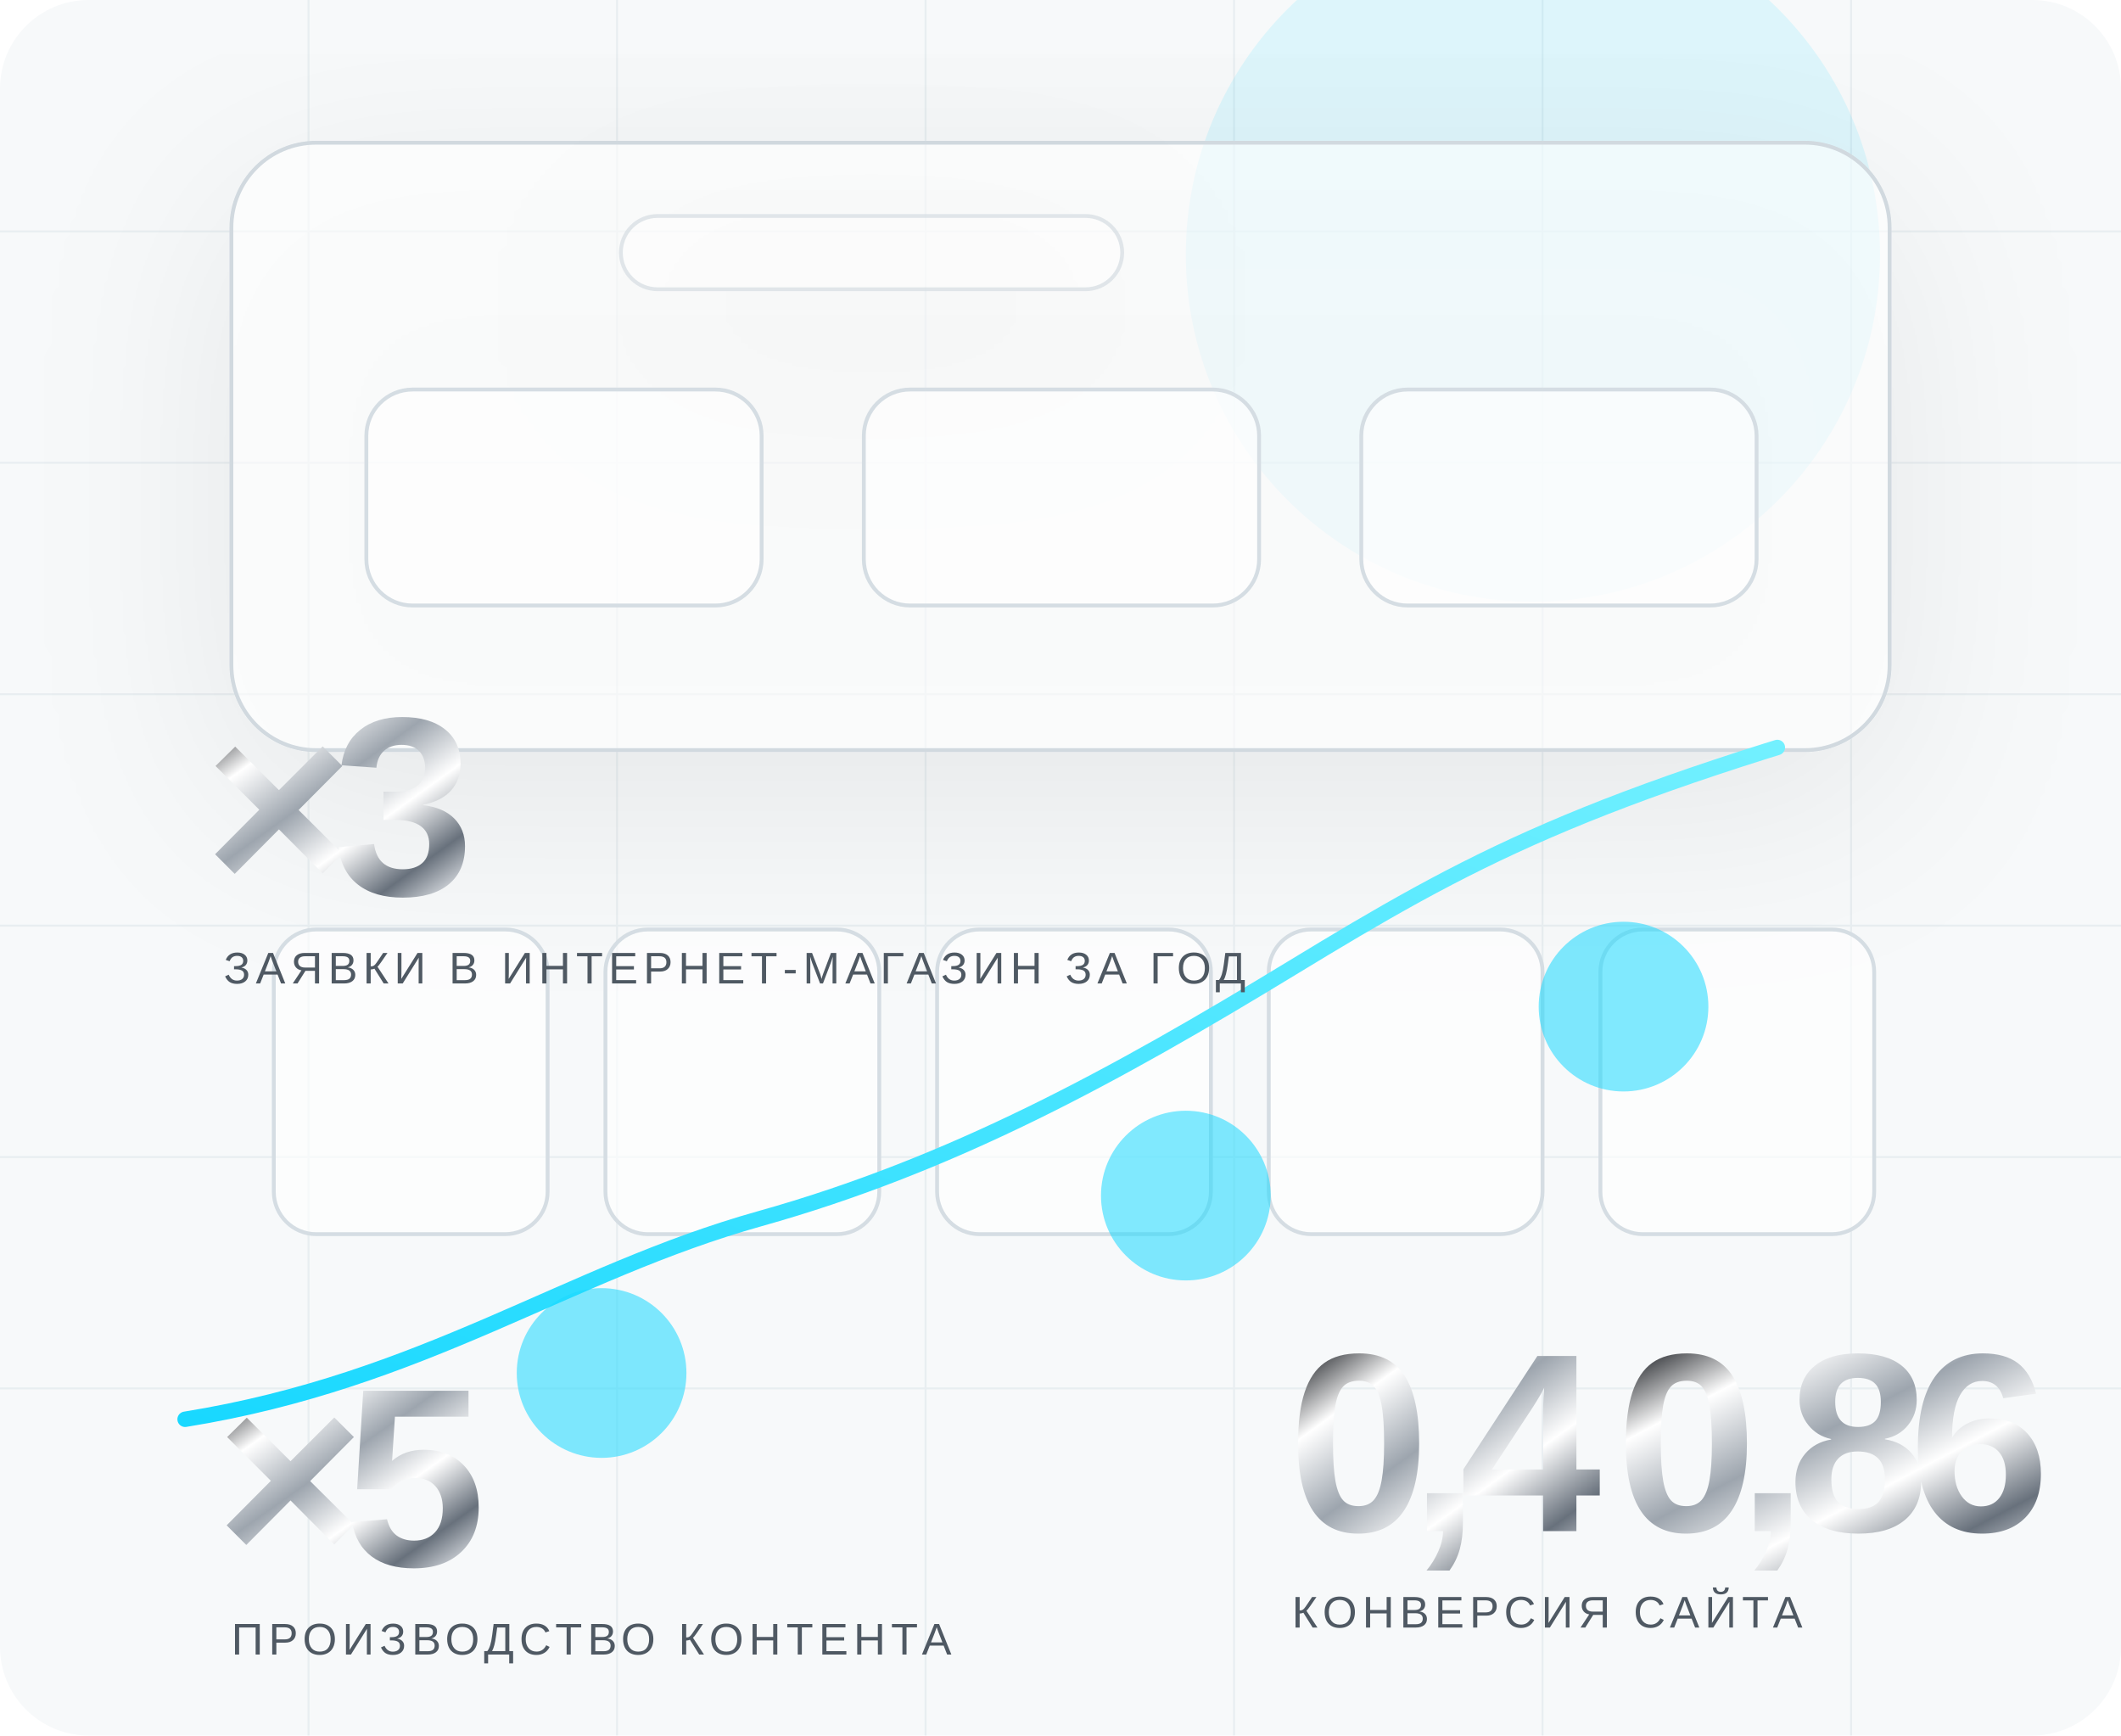
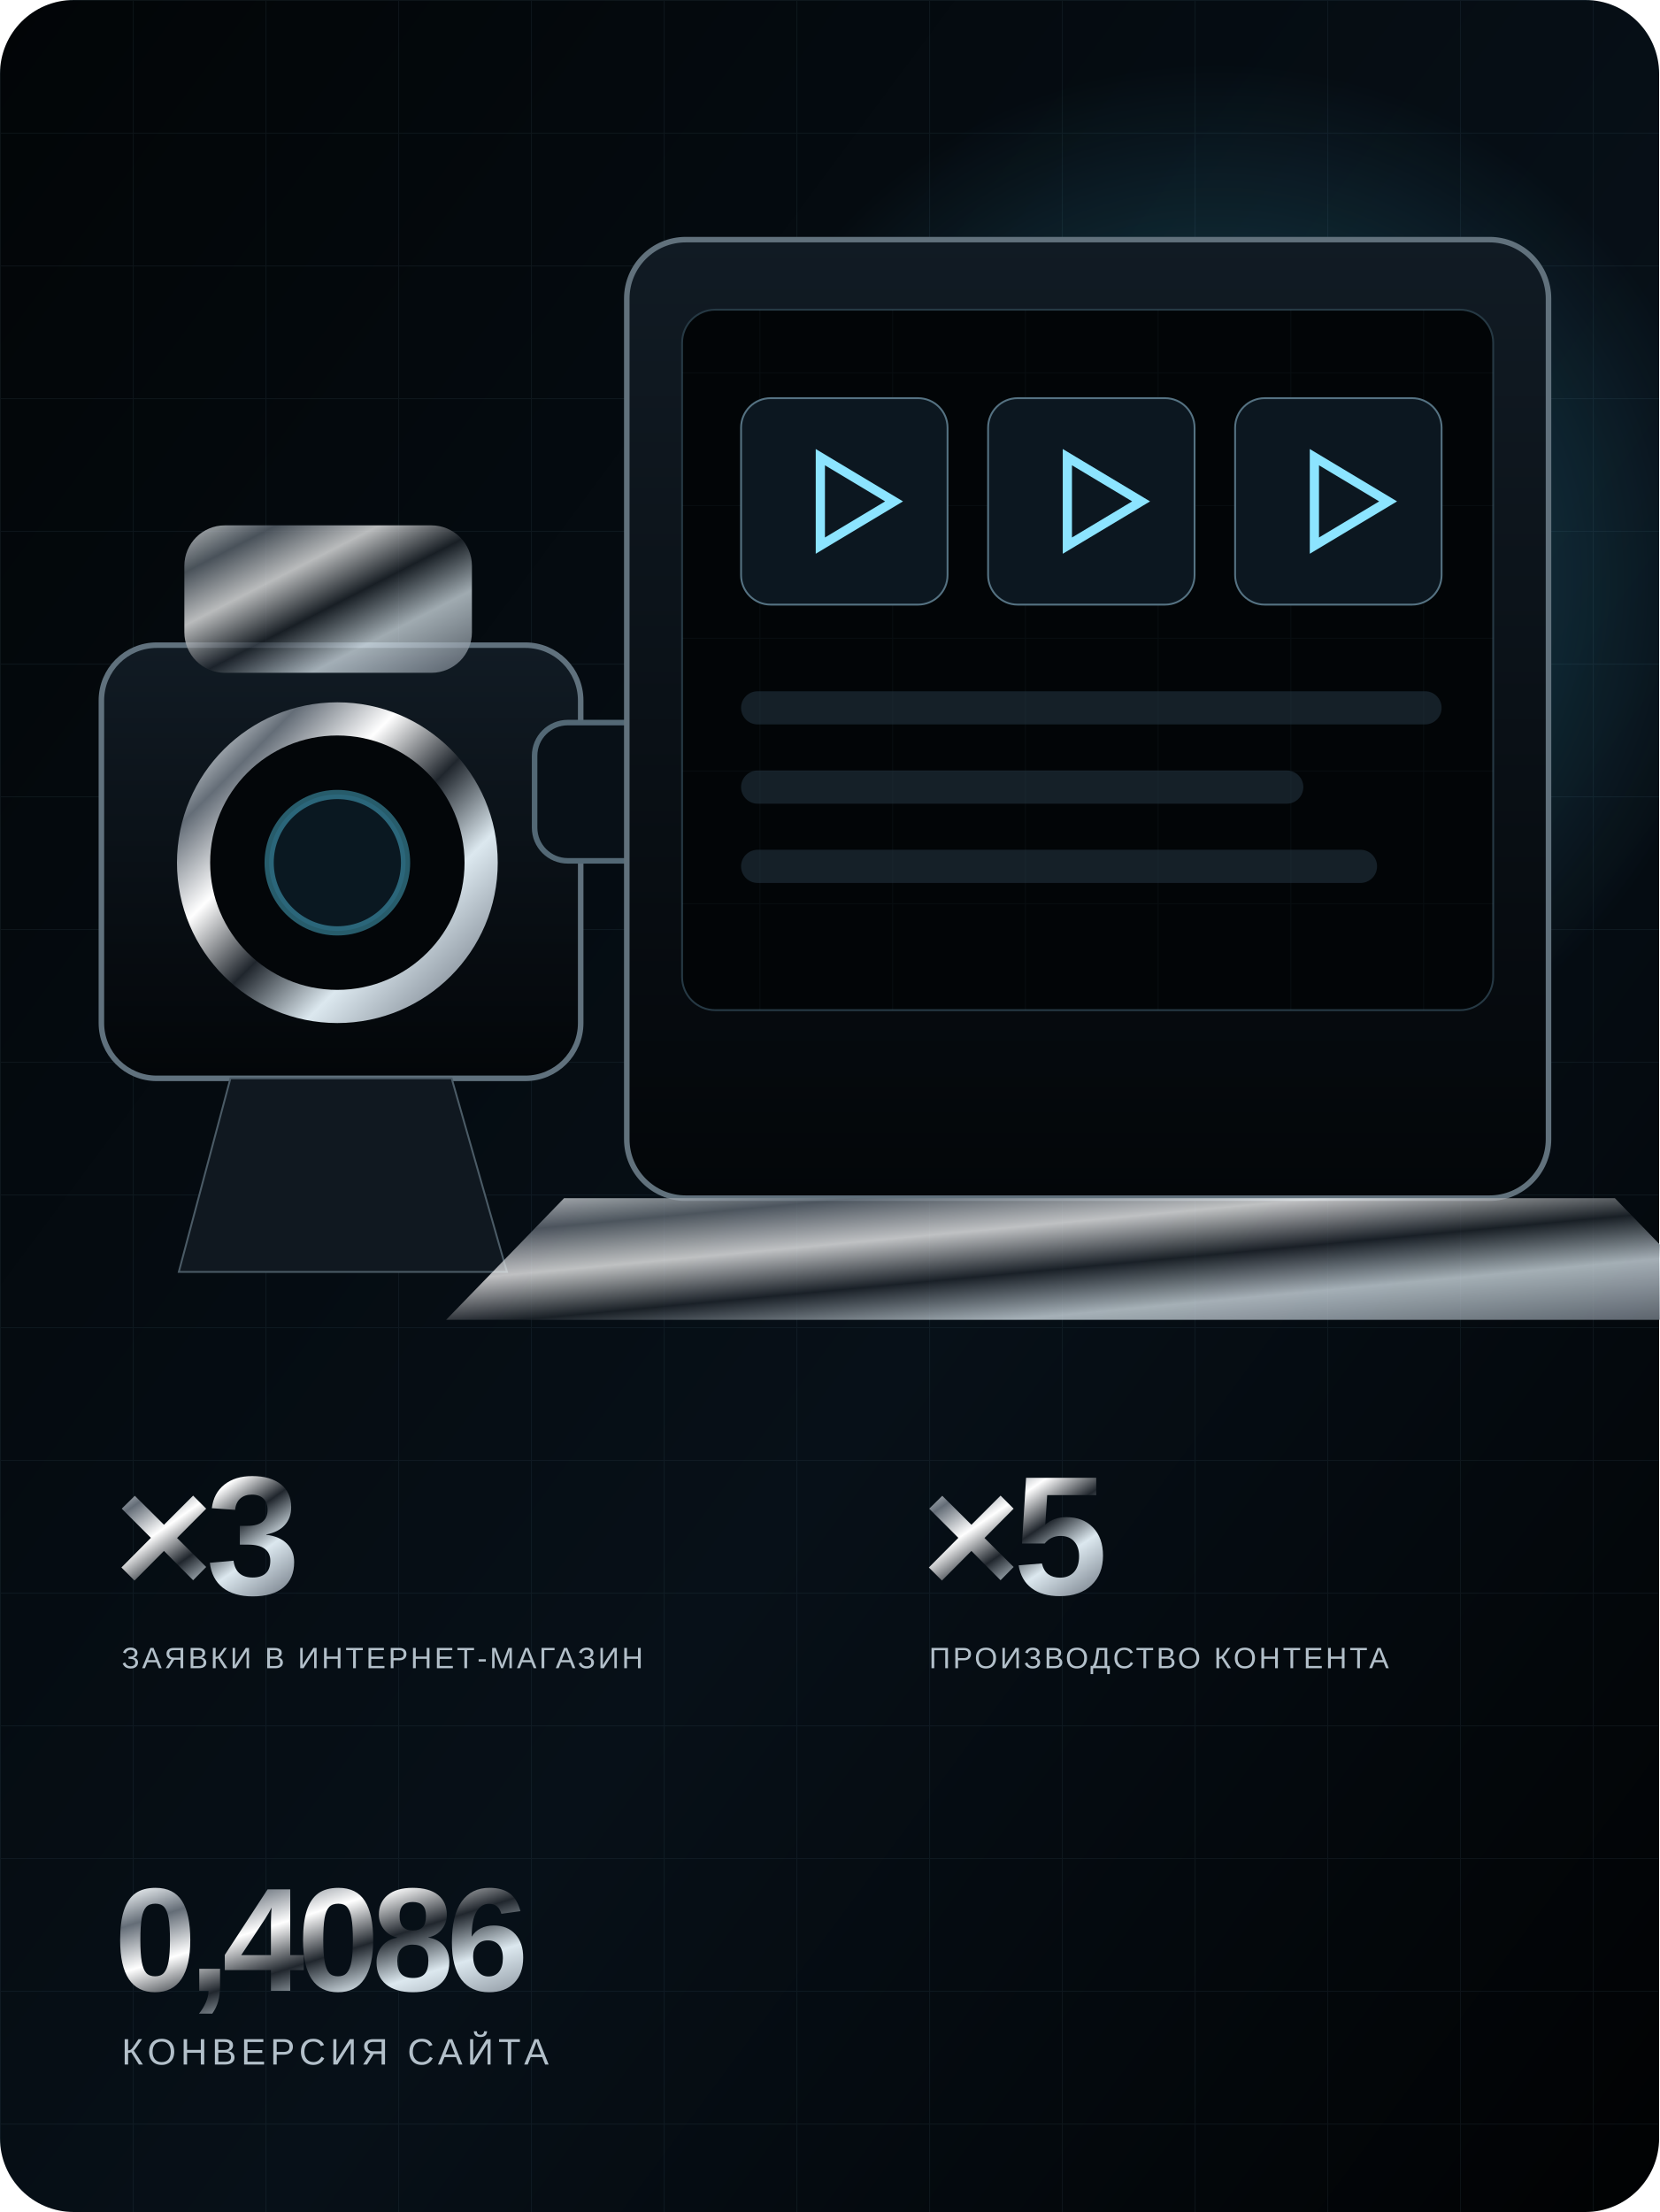
- <svg xmlns="http://www.w3.org/2000/svg" viewBox="0 0 1100 900" role="img" aria-label="Увеличение продаж интернет-магазина">
+ <svg xmlns="http://www.w3.org/2000/svg" viewBox="0 0 900 1200" role="img" aria-label="Производство контента и рост интернет-магазина">
  <defs>
+     <linearGradient id="bg" x1="0" y1="0" x2="1" y2="1">
+       <stop offset="0" stop-color="#020507" />
+       <stop offset=".58" stop-color="#071018" />
+       <stop offset="1" stop-color="#010203" />
+     </linearGradient>
    <linearGradient id="chrome" x1="0" y1="0" x2="1" y2="1">
-       <stop offset="0" stop-color="#14171c" />
-       <stop offset=".2" stop-color="#fff" />
-       <stop offset=".42" stop-color="#9da5ae" />
-       <stop offset=".62" stop-color="#fff" />
-       <stop offset=".82" stop-color="#68717c" />
-       <stop offset="1" stop-color="#fafcff" />
+       <stop offset="0" stop-color="#f9fdff" />
+       <stop offset=".16" stop-color="#646d77" />
+       <stop offset=".34" stop-color="#ffffff" />
+       <stop offset=".53" stop-color="#20262d" />
+       <stop offset=".72" stop-color="#dce8ef" />
+       <stop offset="1" stop-color="#707984" />
    </linearGradient>
-     <linearGradient id="cyan" x1="0" y1="1" x2="1" y2="0">
-       <stop offset="0" stop-color="#19d8ff" />
-       <stop offset="1" stop-color="#7af2ff" />
+     <linearGradient id="panel" x1="0" y1="0" x2="0" y2="1">
+       <stop offset="0" stop-color="#111b24" />
+       <stop offset="1" stop-color="#030609" />
    </linearGradient>
+     <radialGradient id="cyanGlow">
+       <stop offset="0" stop-color="#4fd5ff" stop-opacity=".34" />
+       <stop offset="1" stop-color="#4fd5ff" stop-opacity="0" />
+     </radialGradient>
+     <filter id="glow" x="-100%" y="-100%" width="300%" height="300%">
+       <feGaussianBlur stdDeviation="10" result="b" />
+       <feMerge>
+         <feMergeNode in="b" />
+         <feMergeNode in="SourceGraphic" />
+       </feMerge>
+     </filter>
+     <pattern id="grid" width="72" height="72" patternUnits="userSpaceOnUse">
+       <path d="M72 0H0V72" fill="none" stroke="#5b7687" stroke-opacity=".12" stroke-width="1" />
+     </pattern>
    <style>
-       .bg{fill:#f7f9fa}.grid{stroke:#dde5e9;opacity:.55}.frame{fill:rgba(255,255,255,.58);stroke:#d1d9df;stroke-width:2;filter:drop-shadow(0 28px 54px rgba(45,55,65,.12))}.card{fill:rgba(255,255,255,.62);stroke:#d5dde3;stroke-width:2;animation:cards 4s ease-in-out infinite alternate}.big{font:600 132px Orbitron,Arial,sans-serif;letter-spacing:-.08em;fill:url(#chrome)}.label{font:500 23px Orbitron,Arial,sans-serif;letter-spacing:.12em;fill:#4f5963}.line{fill:none;stroke:url(#cyan);stroke-width:8;stroke-linecap:round;stroke-dasharray:900;animation:draw 4s ease-in-out infinite alternate}.dot{fill:#19d8ff;opacity:.55;animation:pulse 2.4s ease-in-out infinite}@keyframes draw{from{stroke-dashoffset:900}to{stroke-dashoffset:0}}@keyframes cards{from{opacity:.42;transform:translateY(18px)}to{opacity:1;transform:translateY(0)}}@keyframes pulse{50%{opacity:.18;transform:scale(1.4)}}
-     </style>
+     .metric{font:700 92px Arial,sans-serif;fill:url(#chrome);letter-spacing:-4px}
+     .label{font:500 20px Arial,sans-serif;fill:#b3c0ca;letter-spacing:2.5px}
+     .small{font:500 17px Arial,sans-serif;fill:#8796a1;letter-spacing:2px}
+     .stroke{fill:none;stroke:#a8bac5;stroke-opacity:.42;stroke-width:3}
+   </style>
  </defs>
-   <rect class="bg" width="1100" height="900" rx="46" />
-   <path class="grid" d="M0 120H1100M0 240H1100M0 360H1100M0 480H1100M0 600H1100M0 720H1100M160 0V900M320 0V900M480 0V900M640 0V900M800 0V900M960 0V900" />
-   <circle cx="795" cy="132" r="180" fill="#19d8ff" opacity=".12" />
-   <rect class="frame" x="120" y="74" width="860" height="315" rx="44" />
-   <rect class="frame" x="322" y="112" width="260" height="38" rx="19" opacity=".62" />
-   <rect class="card" x="190" y="202" width="205" height="112" rx="24" />
-   <rect class="card" x="448" y="202" width="205" height="112" rx="24" />
-   <rect class="card" x="706" y="202" width="205" height="112" rx="24" />
-   <rect class="card" x="142" y="482" width="142" height="158" rx="22" />
-   <rect class="card" x="314" y="482" width="142" height="158" rx="22" />
-   <rect class="card" x="486" y="482" width="142" height="158" rx="22" />
-   <rect class="card" x="658" y="482" width="142" height="158" rx="22" />
-   <rect class="card" x="830" y="482" width="142" height="158" rx="22" />
-   <path class="line" d="M96 736C220 716 294 660 394 632S578 558 670 502 820 414 1010 362" />
-   <text class="big" x="106" y="464">×3</text>
-   <text class="label" x="116" y="510">ЗАЯВКИ В ИНТЕРНЕТ-МАГАЗИН ЗА ГОД</text>
-   <text class="big" x="112" y="812">×5</text>
-   <text class="label" x="120" y="858">ПРОИЗВОДСТВО КОНТЕНТА</text>
-   <text class="big" x="668" y="794">0,4</text>
-   <text class="big" x="838" y="794">0,86</text>
-   <text class="label" x="670" y="844">КОНВЕРСИЯ САЙТА</text>
-   <circle class="dot" cx="312" cy="712" r="44" />
-   <circle class="dot" cx="615" cy="620" r="44" />
-   <circle class="dot" cx="842" cy="522" r="44" />
+   <rect width="900" height="1200" rx="40" fill="url(#bg)" />
+   <rect width="900" height="1200" rx="40" fill="url(#grid)" />
+   <circle cx="660" cy="315" r="280" fill="url(#cyanGlow)" />
+   <g transform="translate(55 230)">
+     <rect x="0" y="120" width="260" height="235" rx="30" fill="url(#panel)" stroke="#60717d" stroke-width="3" />
+     <circle cx="128" cy="238" r="78" fill="#030609" stroke="url(#chrome)" stroke-width="18" />
+     <circle cx="128" cy="238" r="37" fill="#0a1821" stroke="#5edcff" stroke-opacity=".4" stroke-width="5" />
+     <rect x="45" y="55" width="156" height="80" rx="22" fill="url(#chrome)" opacity=".72" />
+     <rect x="235" y="162" width="105" height="75" rx="18" fill="#081017" stroke="#536875" stroke-width="3" />
+     <path d="M70 355 L42 460 H220 L190 355Z" fill="#101820" stroke="#4b5b66" />
+   </g>
+   <g transform="translate(340 130)">
+     <rect x="0" y="0" width="500" height="520" rx="32" fill="url(#panel)" stroke="#61717c" stroke-width="3" />
+     <rect x="30" y="38" width="440" height="380" rx="18" fill="#020507" stroke="#263944" />
+     <rect x="30" y="38" width="440" height="380" rx="18" fill="url(#grid)" opacity=".55" />
+     <g>
+       <rect x="62" y="86" width="112" height="112" rx="16" fill="#0c1720" stroke="#557282" />
+       <path d="M105 118L145 142L105 166Z" fill="none" stroke="#8ce4ff" stroke-width="5" />
+       <rect x="196" y="86" width="112" height="112" rx="16" fill="#0c1720" stroke="#557282" />
+       <path d="M239 118L279 142L239 166Z" fill="none" stroke="#8ce4ff" stroke-width="5" />
+       <rect x="330" y="86" width="112" height="112" rx="16" fill="#0c1720" stroke="#557282" />
+       <path d="M373 118L413 142L373 166Z" fill="none" stroke="#8ce4ff" stroke-width="5" />
+     </g>
+     <g opacity=".55">
+       <rect x="62" y="245" width="380" height="18" rx="9" fill="#243643" />
+       <rect x="62" y="288" width="305" height="18" rx="9" fill="#243643" />
+       <rect x="62" y="331" width="345" height="18" rx="9" fill="#243643" />
+     </g>
+     <path d="M-34 520 H536 L600 586 H-98Z" fill="url(#chrome)" opacity=".74" />
+   </g>
+   <text x="62" y="865" class="metric">×3</text>
+   <text x="66" y="905" class="label" style="font-size:16px;letter-spacing:1.4px">ЗАЯВКИ В ИНТЕРНЕТ-МАГАЗИН</text>
+   <text x="500" y="865" class="metric">×5</text>
+   <text x="504" y="905" class="label" style="font-size:16px;letter-spacing:1.4px">ПРОИЗВОДСТВО КОНТЕНТА</text>
+   <text x="62" y="1080" class="metric" style="font-size:80px">0,4086</text>
+   <text x="66" y="1120" class="label">КОНВЕРСИЯ САЙТА</text>
</svg>
